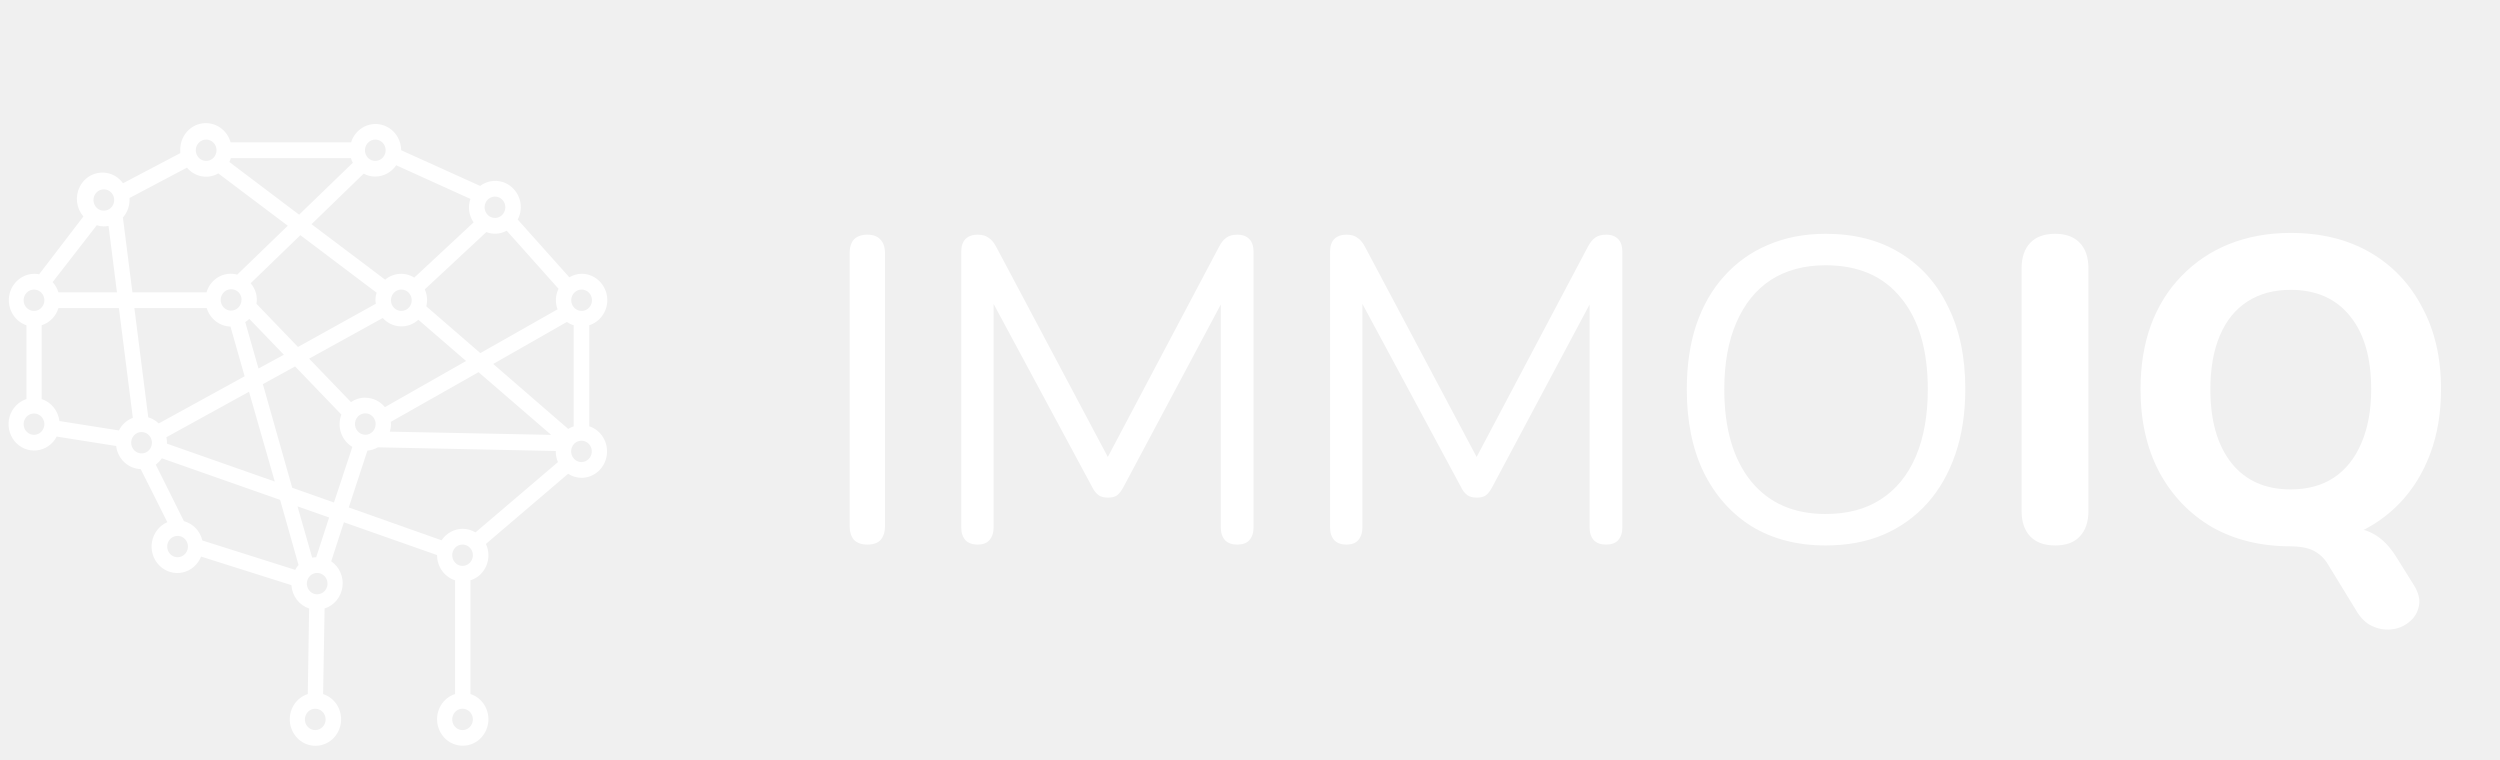
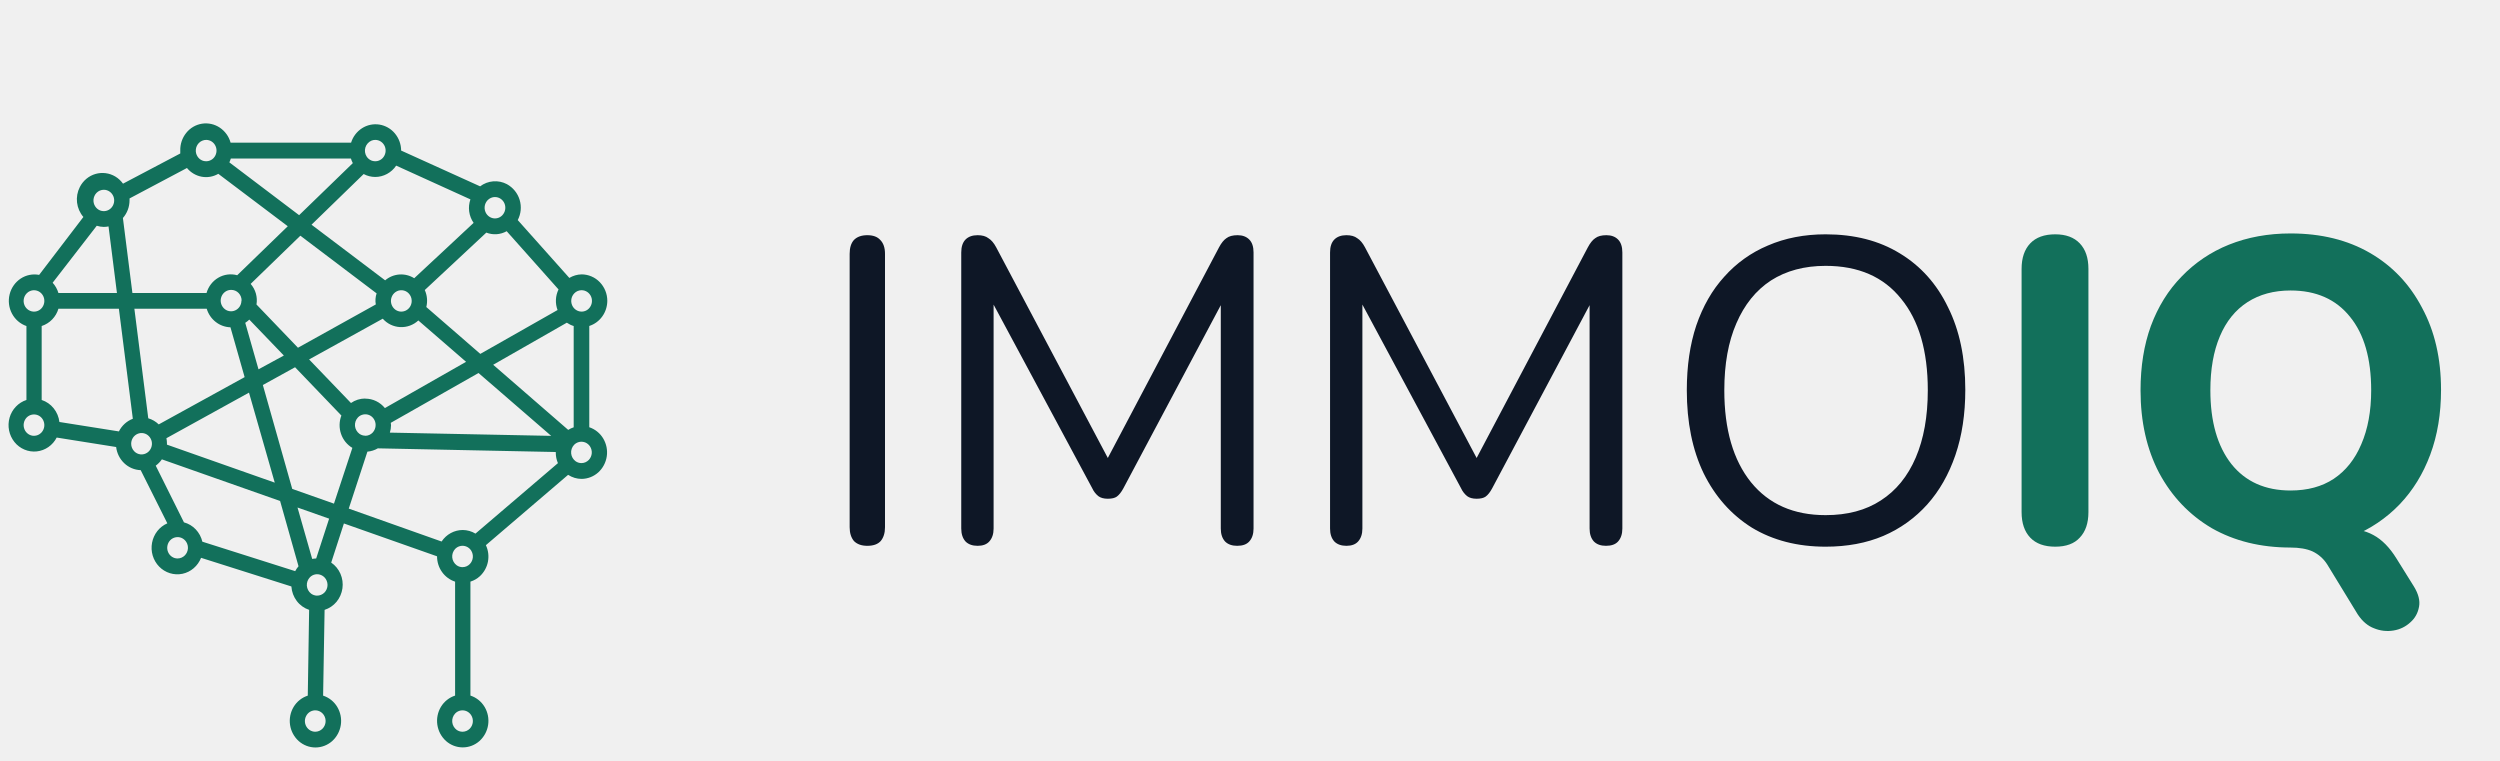
- <svg xmlns="http://www.w3.org/2000/svg" width="191" height="58" viewBox="0 0 191 58" fill="none">
-   <path d="M46.399 22.937C46.4 22.404 46.193 21.892 45.823 21.508C45.643 21.321 45.428 21.173 45.189 21.071C44.951 20.969 44.694 20.916 44.435 20.915C44.105 20.922 43.783 21.014 43.497 21.186L39.555 16.776C39.804 16.302 39.857 15.749 39.702 15.237C39.546 14.724 39.195 14.293 38.725 14.037C38.404 13.868 38.041 13.794 37.679 13.823C37.317 13.853 36.971 13.985 36.682 14.204L30.648 11.477C30.645 11 30.477 10.539 30.171 10.173C29.87 9.811 29.449 9.571 28.985 9.496C28.524 9.424 28.052 9.523 27.658 9.775C27.259 10.031 26.963 10.421 26.823 10.874H17.617C17.489 10.405 17.196 9.998 16.791 9.728C16.392 9.462 15.906 9.355 15.431 9.429C14.957 9.504 14.527 9.754 14.229 10.13C13.921 10.511 13.76 10.988 13.773 11.477C13.769 11.551 13.769 11.625 13.773 11.699L9.399 14.001C9.243 13.783 9.045 13.599 8.816 13.46C8.589 13.323 8.336 13.235 8.072 13.201C7.809 13.167 7.542 13.188 7.288 13.262C7.033 13.337 6.797 13.464 6.592 13.636C6.386 13.809 6.218 14.022 6.096 14.262C5.911 14.626 5.838 15.037 5.887 15.443C5.936 15.848 6.104 16.23 6.371 16.54L2.991 20.954C2.501 20.86 1.995 20.962 1.579 21.236C1.157 21.516 0.856 21.945 0.736 22.436C0.613 22.931 0.676 23.457 0.915 23.906C1.155 24.354 1.549 24.692 2.02 24.854V30.488C1.715 30.587 1.437 30.763 1.213 30.997C0.986 31.235 0.821 31.524 0.731 31.839C0.642 32.155 0.628 32.488 0.693 32.811C0.757 33.133 0.898 33.435 1.102 33.692C1.307 33.947 1.569 34.145 1.866 34.271C2.163 34.396 2.486 34.444 2.806 34.41C3.126 34.377 3.433 34.263 3.697 34.079C3.963 33.895 4.181 33.646 4.332 33.354L8.874 34.074C8.93 34.55 9.151 34.99 9.495 35.313C9.839 35.638 10.283 35.823 10.75 35.84L12.784 39.893C12.485 40.023 12.223 40.225 12.02 40.481C11.816 40.742 11.678 41.049 11.617 41.374C11.555 41.7 11.572 42.035 11.667 42.353C11.763 42.671 11.933 42.96 12.162 43.193C12.391 43.426 12.672 43.599 12.982 43.694C13.292 43.79 13.621 43.805 13.938 43.739C14.256 43.673 14.551 43.527 14.796 43.315C15.045 43.102 15.239 42.831 15.362 42.523L22.262 44.704C22.288 45.107 22.432 45.493 22.672 45.812C22.913 46.13 23.243 46.366 23.617 46.489L23.514 53.026C23.062 53.173 22.678 53.479 22.433 53.886C22.186 54.298 22.089 54.782 22.16 55.257C22.23 55.732 22.463 56.167 22.82 56.489C23.176 56.805 23.63 56.979 24.1 56.979C24.57 56.979 25.024 56.805 25.379 56.491C25.735 56.169 25.969 55.733 26.039 55.258C26.11 54.783 26.013 54.298 25.765 53.886C25.521 53.479 25.137 53.174 24.686 53.026L24.799 46.489C25.153 46.377 25.47 46.164 25.711 45.875C25.953 45.581 26.109 45.227 26.162 44.85C26.215 44.473 26.163 44.089 26.011 43.74C25.861 43.394 25.616 43.097 25.304 42.885L26.274 39.903L33.391 42.407C33.391 42.838 33.523 43.258 33.772 43.605C34.019 43.953 34.369 44.209 34.769 44.337V53.023C34.317 53.17 33.934 53.474 33.688 53.881C33.441 54.292 33.344 54.777 33.414 55.252C33.485 55.727 33.718 56.163 34.074 56.485C34.427 56.799 34.882 56.972 35.354 56.972C35.826 56.972 36.281 56.799 36.634 56.485C36.99 56.163 37.224 55.727 37.294 55.252C37.365 54.777 37.268 54.292 37.02 53.881C36.775 53.474 36.392 53.169 35.941 53.022V44.336C36.209 44.254 36.457 44.111 36.666 43.92C36.983 43.625 37.197 43.238 37.279 42.813C37.361 42.389 37.306 41.949 37.122 41.558L43.404 36.196C43.712 36.397 44.069 36.505 44.435 36.506C44.902 36.502 45.35 36.328 45.703 36.015C46.056 35.695 46.287 35.262 46.357 34.79C46.427 34.319 46.332 33.837 46.088 33.428C45.846 33.023 45.468 32.718 45.021 32.568V24.848C45.417 24.721 45.765 24.468 46.013 24.124C46.26 23.781 46.395 23.366 46.399 22.937ZM43.414 32.771L37.679 27.806L43.305 24.598C43.466 24.709 43.644 24.796 43.83 24.852V32.573C43.681 32.622 43.54 32.688 43.408 32.771H43.414ZM22.552 43.537L15.46 41.292C15.378 40.94 15.203 40.616 14.955 40.354C14.709 40.096 14.397 39.91 14.053 39.816L11.899 35.497C12.081 35.364 12.238 35.2 12.368 35.015L21.401 38.19L22.807 43.165C22.709 43.278 22.624 43.402 22.554 43.535L22.552 43.537ZM9.085 32.886L4.539 32.167C4.494 31.785 4.342 31.423 4.1 31.123C3.863 30.827 3.544 30.606 3.183 30.488V24.852C3.487 24.753 3.763 24.581 3.986 24.352C4.209 24.122 4.373 23.842 4.464 23.535H9.083L10.149 31.921C9.685 32.098 9.306 32.442 9.085 32.886ZM7.931 17.297C8.053 17.297 8.173 17.283 8.292 17.259L8.935 22.334H4.464C4.377 22.044 4.226 21.776 4.022 21.552L7.392 17.209C7.568 17.266 7.749 17.294 7.931 17.297ZM11.327 31.883L10.266 23.537H15.794C15.914 23.937 16.154 24.289 16.48 24.541C16.805 24.796 17.2 24.937 17.607 24.95L18.69 28.747L12.128 32.351C11.902 32.133 11.627 31.973 11.326 31.884L11.327 31.883ZM28.731 23.197L22.764 26.507L19.595 23.211C19.642 22.933 19.626 22.647 19.549 22.375C19.472 22.104 19.336 21.852 19.149 21.64L22.947 17.967L28.773 22.363C28.681 22.638 28.66 22.932 28.712 23.217L28.731 23.197ZM19.046 24.361L21.686 27.102L19.749 28.153L18.736 24.608C18.848 24.536 18.952 24.454 19.048 24.361H19.046ZM18.446 22.913C18.447 23.073 18.401 23.231 18.313 23.366C18.227 23.499 18.103 23.604 17.957 23.667C17.812 23.729 17.652 23.745 17.498 23.714C17.343 23.682 17.202 23.604 17.094 23.49C16.982 23.375 16.906 23.229 16.875 23.072C16.845 22.914 16.861 22.75 16.923 22.602C16.982 22.453 17.083 22.326 17.214 22.235C17.343 22.146 17.497 22.098 17.654 22.098C17.762 22.096 17.869 22.116 17.969 22.157C18.069 22.198 18.158 22.26 18.233 22.338C18.309 22.418 18.368 22.512 18.407 22.615C18.445 22.718 18.463 22.827 18.459 22.937L18.446 22.913ZM12.756 33.895V33.824C12.756 33.682 12.742 33.541 12.713 33.404L19.024 29.929L20.992 36.79L12.756 33.895ZM20.082 29.349L22.544 27.994L26.082 31.675C25.909 32.122 25.899 32.616 26.054 33.07C26.208 33.523 26.517 33.905 26.921 34.141L25.515 38.392L22.327 37.269L20.082 29.349ZM27.906 33.211C27.749 33.211 27.596 33.162 27.467 33.073C27.37 33.003 27.289 32.913 27.23 32.81C27.17 32.706 27.134 32.592 27.122 32.473C27.111 32.354 27.125 32.234 27.164 32.121C27.203 32.008 27.265 31.905 27.347 31.818C27.457 31.706 27.598 31.629 27.751 31.597C27.905 31.566 28.065 31.581 28.21 31.641C28.355 31.704 28.478 31.808 28.564 31.941C28.651 32.076 28.698 32.233 28.698 32.394C28.701 32.609 28.619 32.818 28.472 32.975C28.399 33.051 28.312 33.112 28.216 33.154C28.12 33.196 28.016 33.218 27.912 33.22L27.906 33.211ZM27.906 30.378C27.515 30.378 27.134 30.497 26.814 30.72L23.616 27.4L29.243 24.294C29.411 24.484 29.615 24.638 29.843 24.748C30.072 24.858 30.32 24.921 30.573 24.934C30.827 24.946 31.08 24.908 31.318 24.821C31.556 24.734 31.775 24.601 31.961 24.428L35.608 27.58L29.405 31.106C29.224 30.883 28.996 30.701 28.736 30.576C28.479 30.452 28.196 30.388 27.91 30.388L27.906 30.378ZM37.154 17.731C37.406 17.829 37.675 17.871 37.944 17.852C38.214 17.834 38.475 17.756 38.711 17.625L42.672 22.064C42.553 22.307 42.485 22.571 42.472 22.841C42.459 23.111 42.502 23.38 42.597 23.633L36.696 26.976L32.571 23.405C32.678 22.972 32.637 22.514 32.453 22.108L37.154 17.731ZM31.454 22.937C31.455 23.097 31.409 23.255 31.323 23.39C31.237 23.522 31.114 23.627 30.969 23.689C30.825 23.752 30.665 23.77 30.511 23.739C30.357 23.709 30.215 23.633 30.106 23.52C29.993 23.406 29.916 23.261 29.884 23.104C29.852 22.947 29.867 22.785 29.926 22.636C29.983 22.487 30.082 22.359 30.212 22.266C30.363 22.159 30.547 22.109 30.731 22.126C30.915 22.142 31.087 22.224 31.216 22.355C31.293 22.432 31.353 22.523 31.393 22.622C31.434 22.722 31.455 22.829 31.454 22.937ZM29.855 32.231L36.559 28.433L42.109 33.224L29.786 32.978C29.843 32.795 29.871 32.606 29.875 32.413C29.875 32.347 29.861 32.291 29.855 32.231ZM44.435 22.122C44.592 22.123 44.745 22.171 44.874 22.259C45.005 22.35 45.107 22.477 45.167 22.626C45.226 22.775 45.242 22.938 45.211 23.095C45.181 23.253 45.106 23.398 44.995 23.514C44.887 23.628 44.746 23.706 44.592 23.738C44.437 23.769 44.277 23.753 44.132 23.691C43.986 23.629 43.862 23.524 43.776 23.391C43.674 23.233 43.628 23.046 43.646 22.859C43.664 22.672 43.745 22.497 43.875 22.361C43.947 22.285 44.034 22.225 44.13 22.184C44.227 22.143 44.33 22.122 44.435 22.122ZM37.815 15.021C37.972 15.021 38.126 15.067 38.255 15.156C38.387 15.247 38.489 15.374 38.548 15.523C38.607 15.672 38.622 15.835 38.592 15.992C38.561 16.15 38.486 16.295 38.375 16.411C38.267 16.525 38.126 16.603 37.972 16.635C37.817 16.666 37.657 16.65 37.512 16.588C37.367 16.526 37.243 16.421 37.157 16.288C37.055 16.131 37.009 15.943 37.027 15.756C37.045 15.569 37.126 15.393 37.256 15.258C37.329 15.183 37.416 15.123 37.511 15.082C37.608 15.041 37.711 15.02 37.815 15.019V15.021ZM35.941 15.197C35.836 15.494 35.804 15.811 35.846 16.122C35.888 16.434 36.004 16.731 36.184 16.988L31.647 21.21C31.308 20.996 30.909 20.896 30.51 20.924C30.11 20.953 29.73 21.109 29.425 21.369L23.8 17.128L27.784 13.267C28.056 13.412 28.356 13.487 28.661 13.49C28.977 13.49 29.288 13.411 29.567 13.261C29.847 13.111 30.087 12.893 30.269 12.626L35.941 15.197ZM26.955 12.435L22.852 16.401L17.523 12.377C17.568 12.282 17.606 12.183 17.636 12.082H26.809C26.846 12.204 26.894 12.323 26.955 12.435ZM28.67 10.664C28.827 10.664 28.981 10.712 29.11 10.801C29.241 10.891 29.343 11.019 29.403 11.167C29.462 11.316 29.477 11.479 29.447 11.637C29.416 11.794 29.341 11.94 29.23 12.056C29.12 12.168 28.98 12.245 28.826 12.276C28.672 12.308 28.512 12.293 28.367 12.232C28.221 12.17 28.098 12.066 28.012 11.932C27.947 11.832 27.905 11.719 27.888 11.6C27.871 11.482 27.88 11.361 27.914 11.246C27.948 11.132 28.006 11.026 28.085 10.936C28.164 10.846 28.261 10.774 28.37 10.724C28.467 10.684 28.57 10.663 28.675 10.664H28.67ZM15.751 10.664C15.907 10.664 16.061 10.712 16.191 10.801C16.322 10.892 16.424 11.019 16.483 11.167C16.542 11.316 16.558 11.479 16.527 11.636C16.497 11.794 16.422 11.939 16.311 12.056C16.202 12.168 16.061 12.245 15.907 12.276C15.753 12.308 15.593 12.293 15.448 12.232C15.302 12.17 15.178 12.066 15.092 11.932C14.99 11.775 14.944 11.587 14.962 11.4C14.98 11.213 15.061 11.038 15.191 10.903C15.264 10.827 15.351 10.767 15.447 10.726C15.543 10.685 15.646 10.664 15.751 10.664ZM14.284 12.805C14.571 13.153 14.967 13.388 15.405 13.47C15.842 13.551 16.292 13.473 16.678 13.249L21.986 17.246L18.124 20.98C17.883 20.914 17.632 20.897 17.385 20.929C17.138 20.961 16.899 21.042 16.683 21.167C16.245 21.422 15.921 21.839 15.778 22.336H10.116L9.39 16.618C9.716 16.25 9.895 15.773 9.897 15.277V15.127L14.283 12.807L14.284 12.805ZM7.931 14.466C8.089 14.466 8.243 14.514 8.371 14.603C8.503 14.694 8.605 14.821 8.664 14.97C8.724 15.119 8.739 15.282 8.708 15.439C8.678 15.597 8.603 15.742 8.492 15.858C8.382 15.97 8.241 16.047 8.087 16.079C7.934 16.11 7.774 16.095 7.629 16.035C7.483 15.972 7.359 15.867 7.274 15.734C7.172 15.576 7.126 15.389 7.144 15.202C7.162 15.015 7.243 14.84 7.373 14.705C7.445 14.63 7.532 14.57 7.628 14.528C7.724 14.487 7.827 14.467 7.931 14.466ZM2.598 22.123C2.753 22.123 2.907 22.172 3.036 22.261C3.168 22.351 3.27 22.479 3.329 22.627C3.389 22.776 3.404 22.939 3.374 23.096C3.343 23.254 3.268 23.399 3.158 23.515C3.049 23.629 2.908 23.707 2.754 23.739C2.6 23.771 2.44 23.754 2.295 23.692C2.149 23.63 2.025 23.526 1.938 23.392C1.836 23.235 1.791 23.047 1.809 22.86C1.827 22.673 1.907 22.498 2.037 22.363C2.11 22.287 2.197 22.227 2.293 22.185C2.389 22.144 2.493 22.122 2.598 22.122V22.123ZM2.598 33.221C2.44 33.221 2.287 33.173 2.158 33.084C2.027 32.993 1.925 32.866 1.866 32.718C1.806 32.569 1.791 32.406 1.821 32.249C1.851 32.091 1.926 31.946 2.036 31.829C2.146 31.717 2.287 31.64 2.441 31.608C2.595 31.576 2.755 31.592 2.9 31.652C3.045 31.715 3.169 31.818 3.256 31.952C3.357 32.11 3.403 32.298 3.385 32.484C3.367 32.672 3.287 32.847 3.156 32.982C3.084 33.057 2.997 33.117 2.901 33.158C2.805 33.199 2.702 33.221 2.598 33.221ZM10.023 33.824C10.023 33.663 10.069 33.506 10.156 33.371C10.242 33.238 10.366 33.134 10.512 33.071C10.657 33.009 10.817 32.993 10.971 33.024C11.126 33.056 11.267 33.134 11.375 33.248C11.487 33.363 11.563 33.509 11.594 33.667C11.624 33.825 11.608 33.988 11.546 34.137C11.487 34.285 11.386 34.412 11.255 34.503C11.103 34.608 10.919 34.655 10.736 34.636C10.553 34.617 10.382 34.534 10.255 34.401C10.105 34.246 10.022 34.039 10.023 33.824ZM13.567 42.572C13.409 42.572 13.256 42.524 13.127 42.435C12.996 42.344 12.894 42.217 12.835 42.068C12.776 41.919 12.76 41.757 12.79 41.599C12.821 41.442 12.896 41.296 13.006 41.18C13.116 41.068 13.257 40.991 13.411 40.959C13.565 40.928 13.724 40.943 13.869 41.003C14.014 41.065 14.138 41.17 14.226 41.303C14.328 41.462 14.373 41.65 14.355 41.837C14.336 42.025 14.254 42.201 14.123 42.336C14.049 42.411 13.961 42.47 13.864 42.511C13.766 42.551 13.662 42.572 13.557 42.572H13.567ZM24.086 55.779C23.929 55.779 23.775 55.731 23.646 55.642C23.514 55.551 23.412 55.423 23.353 55.274C23.294 55.125 23.279 54.962 23.31 54.805C23.34 54.648 23.415 54.503 23.526 54.387C23.634 54.273 23.775 54.195 23.929 54.164C24.084 54.132 24.244 54.148 24.389 54.21C24.533 54.271 24.657 54.376 24.744 54.51C24.846 54.668 24.892 54.855 24.874 55.042C24.856 55.229 24.775 55.405 24.645 55.54C24.572 55.615 24.485 55.675 24.39 55.716C24.294 55.757 24.19 55.779 24.086 55.779ZM24.203 45.404C24.047 45.398 23.896 45.346 23.77 45.253C23.676 45.181 23.598 45.09 23.542 44.985C23.486 44.881 23.452 44.766 23.444 44.648C23.435 44.53 23.452 44.411 23.492 44.3C23.533 44.188 23.597 44.087 23.68 44.002C23.79 43.891 23.931 43.816 24.084 43.786C24.238 43.757 24.397 43.775 24.54 43.838C24.684 43.902 24.806 44.007 24.891 44.139C24.992 44.298 25.037 44.485 25.018 44.672C25 44.859 24.918 45.034 24.788 45.169C24.714 45.244 24.625 45.303 24.528 45.344C24.431 45.384 24.327 45.404 24.222 45.404H24.203ZM24.157 42.572C24.053 42.575 23.951 42.586 23.851 42.606L22.73 38.687L25.145 39.536L24.157 42.572ZM28.07 34.428C28.35 34.404 28.622 34.319 28.866 34.176L42.461 34.456V34.504C42.461 34.78 42.518 35.053 42.626 35.305L36.325 40.676C36.033 40.499 35.697 40.403 35.355 40.401C35.036 40.401 34.722 40.481 34.441 40.634C34.158 40.787 33.917 41.009 33.738 41.279L26.645 38.77L28.07 34.428ZM35.336 55.779C35.179 55.779 35.026 55.731 34.896 55.642C34.8 55.572 34.719 55.483 34.659 55.379C34.6 55.276 34.563 55.161 34.552 55.042C34.54 54.923 34.554 54.803 34.593 54.69C34.632 54.577 34.694 54.474 34.776 54.387C34.885 54.273 35.026 54.195 35.18 54.164C35.334 54.132 35.495 54.148 35.639 54.21C35.783 54.271 35.908 54.376 35.994 54.51C36.096 54.668 36.142 54.855 36.124 55.042C36.106 55.229 36.025 55.405 35.895 55.54C35.823 55.615 35.736 55.675 35.64 55.716C35.544 55.757 35.441 55.779 35.336 55.779ZM35.336 43.233C35.179 43.233 35.026 43.185 34.896 43.095C34.8 43.026 34.719 42.936 34.659 42.833C34.6 42.729 34.563 42.614 34.552 42.495C34.54 42.377 34.554 42.257 34.593 42.144C34.632 42.031 34.694 41.928 34.776 41.841C34.886 41.728 35.027 41.652 35.181 41.621C35.335 41.589 35.494 41.605 35.639 41.665C35.783 41.726 35.908 41.831 35.994 41.965C36.096 42.123 36.142 42.31 36.124 42.497C36.106 42.684 36.025 42.86 35.895 42.995C35.823 43.07 35.736 43.13 35.64 43.171C35.544 43.212 35.441 43.232 35.336 43.233ZM44.419 35.301C44.263 35.3 44.11 35.253 43.981 35.164C43.884 35.094 43.803 35.004 43.744 34.901C43.684 34.797 43.648 34.682 43.636 34.563C43.625 34.445 43.639 34.325 43.678 34.212C43.716 34.099 43.779 33.996 43.861 33.909C43.97 33.796 44.111 33.719 44.265 33.688C44.419 33.657 44.579 33.672 44.724 33.732C44.868 33.794 44.992 33.898 45.079 34.032C45.181 34.189 45.227 34.375 45.21 34.561C45.193 34.747 45.114 34.922 44.986 35.057C44.914 35.133 44.829 35.193 44.734 35.234C44.639 35.276 44.537 35.299 44.434 35.301H44.419Z" fill="white" />
-   <path d="M66.264 41.607C65.826 41.607 65.485 41.487 65.243 41.245C65.024 40.982 64.913 40.631 64.913 40.191V19.345C64.913 18.884 65.024 18.531 65.243 18.291C65.484 18.049 65.825 17.929 66.264 17.929C66.703 17.929 67.033 18.049 67.252 18.291C67.493 18.531 67.614 18.884 67.614 19.345V40.191C67.614 40.629 67.505 40.982 67.285 41.245C67.065 41.485 66.726 41.607 66.264 41.607ZM74.691 41.607C74.295 41.607 73.988 41.498 73.769 41.279C73.549 41.037 73.439 40.707 73.439 40.29V19.246C73.439 18.807 73.549 18.478 73.769 18.257C73.988 18.038 74.295 17.929 74.691 17.929C75.042 17.929 75.317 18.005 75.514 18.158C75.734 18.291 75.932 18.521 76.107 18.851L85.132 35.844H84.144L93.136 18.85C93.311 18.521 93.498 18.291 93.696 18.158C93.894 18.005 94.179 17.929 94.552 17.929C94.926 17.929 95.222 18.038 95.441 18.257C95.662 18.478 95.77 18.806 95.77 19.246V40.29C95.77 40.707 95.662 41.037 95.441 41.279C95.243 41.498 94.937 41.607 94.52 41.607C94.124 41.607 93.817 41.498 93.597 41.279C93.377 41.037 93.268 40.707 93.268 40.29V21.781H94.058L85.824 37.227C85.669 37.513 85.504 37.722 85.329 37.852C85.176 37.963 84.946 38.018 84.637 38.018C84.33 38.018 84.088 37.952 83.913 37.82C83.715 37.661 83.557 37.458 83.452 37.227L75.118 21.748H75.911V40.29C75.911 40.707 75.799 41.037 75.58 41.279C75.382 41.498 75.086 41.607 74.691 41.607ZM102.867 41.607C102.472 41.607 102.165 41.498 101.946 41.279C101.725 41.037 101.616 40.707 101.616 40.29V19.246C101.616 18.807 101.725 18.478 101.946 18.257C102.165 18.038 102.472 17.929 102.867 17.929C103.219 17.929 103.494 18.005 103.692 18.158C103.911 18.291 104.108 18.521 104.283 18.851L113.31 35.844H112.321L121.314 18.85C121.489 18.521 121.676 18.291 121.872 18.158C122.07 18.005 122.356 17.929 122.73 17.929C123.103 17.929 123.399 18.038 123.618 18.257C123.838 18.478 123.948 18.806 123.948 19.246V40.29C123.948 40.707 123.838 41.037 123.618 41.279C123.42 41.498 123.113 41.607 122.696 41.607C122.301 41.607 121.994 41.498 121.775 41.279C121.554 41.037 121.445 40.707 121.445 40.29V21.781H122.235L114 37.227C113.848 37.513 113.682 37.722 113.507 37.852C113.352 37.963 113.122 38.018 112.815 38.018C112.508 38.018 112.266 37.952 112.09 37.82C111.893 37.661 111.735 37.458 111.629 37.227L103.296 21.748H104.087V40.29C104.087 40.707 103.976 41.037 103.757 41.279C103.559 41.498 103.262 41.607 102.867 41.607ZM139.477 41.673C137.326 41.673 135.447 41.19 133.846 40.225C132.264 39.236 131.035 37.852 130.156 36.074C129.299 34.296 128.871 32.188 128.871 29.751C128.871 27.908 129.112 26.261 129.596 24.811C130.101 23.34 130.814 22.101 131.736 21.09C132.655 20.061 133.792 19.25 135.064 18.718C136.38 18.148 137.851 17.862 139.478 17.862C141.673 17.862 143.561 18.345 145.142 19.311C146.745 20.277 147.974 21.649 148.832 23.427C149.71 25.184 150.149 27.281 150.149 29.718C150.149 31.563 149.896 33.221 149.392 34.691C148.887 36.162 148.172 37.414 147.25 38.445C146.32 39.483 145.173 40.304 143.891 40.85C142.595 41.399 141.124 41.673 139.477 41.673ZM139.477 39.269C141.146 39.269 142.551 38.895 143.693 38.15C144.857 37.403 145.746 36.316 146.361 34.889C146.975 33.462 147.284 31.748 147.284 29.751C147.284 26.743 146.602 24.416 145.241 22.77C143.901 21.1 141.98 20.266 139.477 20.266C137.853 20.266 136.458 20.639 135.293 21.386C134.152 22.133 133.274 23.22 132.659 24.647C132.043 26.052 131.736 27.753 131.736 29.751C131.736 32.737 132.417 35.076 133.779 36.767C135.14 38.435 137.039 39.269 139.477 39.269Z" fill="white" />
-   <path d="M157.019 41.673C156.186 41.673 155.548 41.442 155.109 40.981C154.671 40.52 154.45 39.872 154.45 39.038V20.496C154.45 19.661 154.671 19.015 155.109 18.554C155.548 18.093 156.186 17.862 157.019 17.862C157.833 17.862 158.458 18.093 158.897 18.554C159.337 19.015 159.556 19.663 159.556 20.496V39.038C159.556 39.872 159.337 40.52 158.897 40.981C158.479 41.442 157.854 41.673 157.019 41.673ZM184.42 44.703C184.771 45.273 184.902 45.79 184.815 46.251C184.727 46.733 184.508 47.128 184.157 47.436C183.8 47.768 183.353 47.986 182.872 48.062C182.372 48.148 181.858 48.091 181.389 47.897C180.907 47.722 180.489 47.37 180.137 46.843L177.799 43.024C177.526 42.595 177.138 42.252 176.679 42.034C176.241 41.837 175.669 41.738 174.966 41.738L178.853 40.257C179.863 40.257 180.686 40.432 181.323 40.783C181.982 41.136 182.575 41.738 183.103 42.594L184.42 44.703ZM175 41.738C172.715 41.738 170.706 41.244 168.971 40.257C167.26 39.247 165.92 37.842 164.953 36.041C164.01 34.24 163.537 32.144 163.537 29.75C163.537 27.928 163.8 26.293 164.328 24.845C164.877 23.373 165.657 22.121 166.667 21.09C167.687 20.029 168.922 19.198 170.289 18.653C171.716 18.081 173.287 17.795 175 17.795C177.327 17.795 179.348 18.291 181.06 19.278C182.773 20.265 184.102 21.66 185.045 23.461C186.012 25.239 186.495 27.324 186.495 29.718C186.495 31.54 186.221 33.187 185.671 34.658C185.122 36.129 184.343 37.391 183.333 38.445C182.313 39.506 181.077 40.337 179.71 40.882C178.304 41.454 176.735 41.738 175 41.738ZM175 37.391C176.295 37.391 177.392 37.094 178.294 36.502C179.216 35.887 179.918 35.009 180.402 33.867C180.907 32.704 181.159 31.332 181.159 29.75C181.159 27.336 180.621 25.47 179.544 24.153C178.469 22.813 176.954 22.144 175 22.144C173.725 22.144 172.627 22.44 171.706 23.032C170.784 23.627 170.081 24.492 169.598 25.635C169.114 26.776 168.872 28.148 168.872 29.752C168.872 32.144 169.411 34.021 170.487 35.382C171.563 36.722 173.067 37.391 175 37.391Z" fill="white" />
+ <svg xmlns="http://www.w3.org/2000/svg" width="184" height="56" viewBox="0 0 184 56" fill="none">
+   <path d="M44.698 22.146C44.699 21.631 44.5 21.137 44.144 20.767C43.97 20.586 43.763 20.443 43.533 20.345C43.303 20.246 43.056 20.195 42.806 20.194C42.489 20.201 42.178 20.29 41.903 20.455L38.106 16.198C38.346 15.74 38.396 15.206 38.246 14.711C38.097 14.216 37.759 13.801 37.306 13.553C36.996 13.39 36.647 13.318 36.298 13.347C35.949 13.375 35.616 13.503 35.337 13.715L29.524 11.081C29.522 10.621 29.36 10.175 29.065 9.822C28.776 9.473 28.37 9.241 27.923 9.169C27.478 9.099 27.023 9.195 26.644 9.438C26.26 9.686 25.975 10.062 25.84 10.499H16.971C16.848 10.046 16.565 9.654 16.175 9.393C15.791 9.136 15.323 9.032 14.866 9.104C14.409 9.176 13.995 9.418 13.707 9.781C13.411 10.148 13.255 10.609 13.268 11.081C13.264 11.153 13.264 11.224 13.268 11.296L9.054 13.518C8.904 13.308 8.713 13.13 8.493 12.996C8.274 12.864 8.03 12.779 7.777 12.746C7.523 12.713 7.266 12.733 7.021 12.805C6.775 12.877 6.548 13 6.35 13.166C6.152 13.333 5.99 13.539 5.873 13.771C5.694 14.122 5.624 14.519 5.671 14.911C5.718 15.302 5.88 15.671 6.137 15.97L2.881 20.231C2.41 20.141 1.922 20.239 1.521 20.504C1.115 20.774 0.825 21.188 0.709 21.663C0.59 22.141 0.651 22.649 0.882 23.082C1.112 23.515 1.492 23.841 1.946 23.997V29.437C1.652 29.533 1.385 29.702 1.168 29.929C0.95 30.158 0.791 30.437 0.705 30.741C0.618 31.047 0.605 31.368 0.667 31.679C0.729 31.99 0.865 32.282 1.062 32.531C1.259 32.777 1.511 32.968 1.798 33.089C2.083 33.21 2.395 33.257 2.703 33.224C3.012 33.191 3.307 33.081 3.561 32.904C3.818 32.726 4.027 32.486 4.173 32.204L8.548 32.9C8.603 33.358 8.816 33.783 9.147 34.096C9.478 34.409 9.906 34.588 10.356 34.604L12.316 38.517C12.027 38.643 11.774 38.838 11.58 39.085C11.383 39.338 11.25 39.633 11.191 39.947C11.131 40.262 11.148 40.586 11.239 40.892C11.332 41.2 11.495 41.478 11.716 41.704C11.937 41.929 12.208 42.096 12.506 42.187C12.805 42.28 13.122 42.295 13.427 42.231C13.733 42.167 14.017 42.026 14.254 41.821C14.494 41.616 14.68 41.354 14.799 41.056L21.446 43.163C21.471 43.552 21.61 43.925 21.841 44.232C22.073 44.539 22.391 44.767 22.752 44.886L22.652 51.198C22.217 51.34 21.847 51.635 21.611 52.028C21.373 52.425 21.28 52.893 21.348 53.352C21.415 53.81 21.64 54.231 21.983 54.541C22.327 54.846 22.764 55.014 23.217 55.014C23.669 55.014 24.107 54.846 24.449 54.543C24.792 54.232 25.017 53.811 25.085 53.352C25.153 52.894 25.059 52.426 24.821 52.028C24.585 51.635 24.216 51.34 23.781 51.198L23.89 44.886C24.231 44.778 24.536 44.572 24.769 44.293C25.002 44.01 25.152 43.667 25.203 43.304C25.254 42.94 25.204 42.569 25.058 42.232C24.913 41.898 24.677 41.611 24.377 41.406L25.311 38.527L32.167 40.944C32.167 41.361 32.294 41.767 32.534 42.101C32.772 42.437 33.109 42.684 33.495 42.809V51.195C33.059 51.337 32.69 51.63 32.453 52.023C32.215 52.42 32.121 52.888 32.189 53.347C32.257 53.806 32.482 54.226 32.825 54.537C33.165 54.84 33.604 55.008 34.058 55.008C34.513 55.008 34.952 54.84 35.291 54.537C35.634 54.226 35.859 53.806 35.927 53.347C35.995 52.888 35.902 52.42 35.663 52.023C35.427 51.63 35.058 51.336 34.623 51.194V42.807C34.882 42.728 35.121 42.59 35.322 42.406C35.627 42.121 35.834 41.747 35.913 41.337C35.991 40.927 35.938 40.503 35.761 40.125L41.813 34.948C42.11 35.142 42.453 35.246 42.806 35.247C43.256 35.243 43.688 35.075 44.028 34.773C44.368 34.464 44.59 34.046 44.658 33.591C44.726 33.135 44.634 32.671 44.398 32.275C44.166 31.884 43.801 31.589 43.371 31.445V23.991C43.752 23.869 44.088 23.624 44.326 23.292C44.565 22.962 44.694 22.56 44.698 22.146ZM41.822 31.642L36.298 26.847L41.717 23.75C41.873 23.858 42.045 23.941 42.223 23.995V31.45C42.081 31.497 41.944 31.561 41.817 31.642H41.822ZM21.726 42.036L14.893 39.868C14.814 39.528 14.646 39.216 14.406 38.962C14.17 38.713 13.87 38.534 13.538 38.444L11.462 34.273C11.638 34.145 11.79 33.987 11.915 33.808L20.616 36.873L21.971 41.676C21.877 41.786 21.795 41.906 21.727 42.034L21.726 42.036ZM8.751 31.752L4.372 31.058C4.329 30.689 4.183 30.34 3.95 30.05C3.721 29.764 3.414 29.551 3.067 29.437V23.995C3.36 23.899 3.625 23.734 3.84 23.512C4.055 23.291 4.213 23.02 4.3 22.724H8.75L9.776 30.821C9.33 30.991 8.965 31.324 8.751 31.752ZM7.641 16.701C7.758 16.701 7.874 16.687 7.988 16.664L8.607 21.564H4.3C4.216 21.284 4.071 21.026 3.875 20.809L7.121 16.616C7.29 16.67 7.465 16.698 7.641 16.701ZM10.912 30.784L9.89 22.725H15.215C15.331 23.112 15.562 23.452 15.876 23.695C16.189 23.941 16.569 24.077 16.962 24.09L18.005 27.756L11.683 31.236C11.466 31.025 11.201 30.87 10.91 30.785L10.912 30.784ZM27.678 22.397L21.93 25.593L18.877 22.411C18.922 22.142 18.907 21.866 18.833 21.604C18.759 21.341 18.627 21.099 18.448 20.894L22.106 17.348L27.718 21.592C27.63 21.857 27.609 22.141 27.66 22.417L27.678 22.397ZM18.348 23.521L20.891 26.167L19.026 27.182L18.05 23.759C18.157 23.69 18.258 23.611 18.349 23.521H18.348ZM17.77 22.123C17.77 22.278 17.726 22.43 17.642 22.56C17.559 22.689 17.439 22.791 17.299 22.851C17.159 22.911 17.005 22.927 16.856 22.896C16.707 22.866 16.572 22.79 16.467 22.68C16.359 22.569 16.286 22.428 16.257 22.276C16.227 22.124 16.243 21.966 16.302 21.822C16.359 21.679 16.457 21.556 16.583 21.469C16.708 21.382 16.855 21.336 17.007 21.336C17.111 21.334 17.214 21.353 17.31 21.393C17.406 21.433 17.493 21.493 17.564 21.568C17.637 21.645 17.695 21.736 17.732 21.835C17.769 21.934 17.787 22.04 17.782 22.146L17.77 22.123ZM12.288 32.726V32.658C12.288 32.521 12.275 32.385 12.248 32.252L18.326 28.898L20.222 35.522L12.288 32.726ZM19.346 28.337L21.717 27.029L25.126 30.583C24.959 31.015 24.95 31.492 25.099 31.93C25.247 32.367 25.544 32.736 25.934 32.964L24.58 37.068L21.509 35.984L19.346 28.337ZM26.883 32.066C26.732 32.066 26.584 32.019 26.46 31.933C26.367 31.865 26.289 31.779 26.232 31.679C26.174 31.579 26.139 31.468 26.128 31.353C26.117 31.238 26.131 31.123 26.168 31.014C26.206 30.904 26.266 30.805 26.345 30.721C26.45 30.612 26.586 30.538 26.734 30.508C26.882 30.477 27.036 30.492 27.176 30.55C27.316 30.61 27.434 30.711 27.517 30.84C27.601 30.97 27.646 31.122 27.646 31.277C27.649 31.485 27.57 31.686 27.428 31.838C27.358 31.912 27.275 31.97 27.182 32.011C27.089 32.051 26.989 32.073 26.888 32.075L26.883 32.066ZM26.883 29.331C26.507 29.33 26.14 29.446 25.831 29.661L22.75 26.455L28.171 23.456C28.333 23.64 28.529 23.789 28.75 23.895C28.97 24.001 29.209 24.062 29.453 24.074C29.697 24.086 29.941 24.049 30.17 23.965C30.4 23.881 30.61 23.752 30.789 23.586L34.303 26.629L28.328 30.034C28.153 29.818 27.933 29.643 27.683 29.522C27.435 29.402 27.163 29.34 26.887 29.34L26.883 29.331ZM35.793 17.12C36.035 17.215 36.294 17.255 36.554 17.237C36.813 17.219 37.065 17.144 37.292 17.017L41.108 21.303C40.993 21.538 40.928 21.793 40.916 22.053C40.903 22.314 40.944 22.574 41.036 22.818L35.351 26.046L31.377 22.598C31.48 22.18 31.441 21.738 31.264 21.346L35.793 17.12ZM30.301 22.146C30.302 22.301 30.258 22.453 30.174 22.583C30.092 22.711 29.974 22.812 29.834 22.873C29.695 22.933 29.541 22.95 29.392 22.921C29.244 22.892 29.108 22.818 29.002 22.709C28.894 22.599 28.82 22.459 28.789 22.308C28.758 22.156 28.772 21.999 28.829 21.855C28.884 21.712 28.98 21.588 29.105 21.499C29.25 21.395 29.427 21.347 29.604 21.363C29.782 21.379 29.948 21.457 30.072 21.585C30.145 21.659 30.203 21.746 30.243 21.843C30.282 21.939 30.302 22.042 30.301 22.146ZM28.761 31.12L35.219 27.453L40.566 32.079L28.694 31.841C28.749 31.665 28.776 31.482 28.78 31.296C28.78 31.232 28.767 31.177 28.761 31.12ZM42.806 21.359C42.957 21.36 43.105 21.406 43.229 21.492C43.356 21.579 43.454 21.703 43.511 21.846C43.569 21.989 43.583 22.147 43.554 22.299C43.525 22.451 43.453 22.591 43.346 22.703C43.242 22.813 43.106 22.889 42.957 22.919C42.809 22.95 42.654 22.934 42.515 22.874C42.374 22.814 42.255 22.713 42.171 22.585C42.073 22.432 42.029 22.251 42.046 22.071C42.064 21.89 42.141 21.721 42.267 21.59C42.337 21.517 42.42 21.459 42.513 21.419C42.606 21.379 42.706 21.36 42.806 21.359ZM36.429 14.503C36.58 14.503 36.729 14.548 36.853 14.634C36.98 14.721 37.078 14.845 37.135 14.988C37.192 15.132 37.207 15.289 37.177 15.441C37.148 15.593 37.075 15.733 36.969 15.845C36.864 15.955 36.728 16.031 36.58 16.061C36.431 16.092 36.277 16.076 36.138 16.016C35.997 15.956 35.878 15.855 35.795 15.727C35.697 15.574 35.653 15.393 35.67 15.213C35.687 15.032 35.765 14.863 35.891 14.732C35.961 14.66 36.044 14.602 36.137 14.562C36.229 14.523 36.329 14.502 36.429 14.501V14.503ZM34.623 14.674C34.523 14.96 34.491 15.266 34.532 15.566C34.573 15.867 34.684 16.154 34.858 16.403L30.487 20.478C30.16 20.272 29.776 20.175 29.391 20.203C29.006 20.231 28.64 20.381 28.347 20.633L22.928 16.538L26.766 12.809C27.027 12.95 27.316 13.022 27.611 13.025C27.915 13.025 28.215 12.948 28.483 12.804C28.753 12.659 28.985 12.449 29.159 12.19L34.623 14.674ZM25.967 12.006L22.015 15.836L16.88 11.95C16.924 11.858 16.961 11.763 16.989 11.666H25.827C25.862 11.783 25.908 11.898 25.967 12.006ZM27.619 10.296C27.77 10.296 27.919 10.342 28.043 10.428C28.17 10.516 28.268 10.639 28.325 10.782C28.382 10.926 28.397 11.084 28.367 11.236C28.338 11.387 28.265 11.528 28.159 11.64C28.053 11.748 27.917 11.823 27.769 11.853C27.621 11.884 27.467 11.869 27.327 11.811C27.187 11.75 27.068 11.65 26.985 11.521C26.923 11.424 26.882 11.315 26.866 11.2C26.85 11.086 26.858 10.97 26.891 10.859C26.924 10.748 26.98 10.646 27.056 10.559C27.131 10.472 27.225 10.402 27.33 10.355C27.423 10.315 27.523 10.295 27.624 10.296H27.619ZM15.174 10.296C15.324 10.296 15.472 10.342 15.598 10.428C15.724 10.516 15.822 10.639 15.878 10.782C15.936 10.926 15.951 11.083 15.921 11.235C15.892 11.387 15.82 11.528 15.713 11.64C15.608 11.748 15.472 11.823 15.324 11.853C15.176 11.884 15.022 11.869 14.882 11.811C14.741 11.751 14.622 11.65 14.539 11.521C14.44 11.369 14.396 11.188 14.414 11.007C14.431 10.827 14.509 10.658 14.634 10.527C14.704 10.454 14.788 10.396 14.88 10.357C14.973 10.317 15.073 10.296 15.174 10.296ZM13.76 12.364C14.037 12.7 14.419 12.927 14.84 13.006C15.261 13.084 15.694 13.009 16.067 12.793L21.18 16.651L17.459 20.257C17.228 20.193 16.986 20.176 16.748 20.207C16.509 20.238 16.28 20.317 16.072 20.437C15.649 20.683 15.337 21.086 15.2 21.566H9.745L9.046 16.045C9.359 15.69 9.532 15.229 9.534 14.75V14.605L13.759 12.365L13.76 12.364ZM7.641 13.967C7.792 13.967 7.941 14.014 8.065 14.1C8.191 14.187 8.289 14.31 8.347 14.454C8.404 14.598 8.419 14.755 8.389 14.907C8.36 15.059 8.287 15.199 8.18 15.311C8.075 15.42 7.939 15.494 7.791 15.525C7.643 15.555 7.489 15.54 7.349 15.482C7.209 15.421 7.09 15.32 7.007 15.191C6.909 15.039 6.865 14.858 6.882 14.678C6.9 14.498 6.977 14.329 7.102 14.198C7.172 14.125 7.255 14.067 7.348 14.027C7.44 13.988 7.54 13.968 7.641 13.967ZM2.502 21.361C2.652 21.361 2.801 21.407 2.925 21.493C3.052 21.581 3.15 21.704 3.207 21.847C3.264 21.991 3.279 22.148 3.25 22.3C3.221 22.452 3.149 22.593 3.042 22.705C2.937 22.815 2.802 22.89 2.653 22.921C2.504 22.951 2.35 22.935 2.211 22.875C2.07 22.815 1.95 22.715 1.867 22.586C1.769 22.434 1.725 22.253 1.742 22.072C1.76 21.892 1.837 21.722 1.963 21.592C2.032 21.519 2.116 21.46 2.209 21.421C2.302 21.381 2.401 21.36 2.502 21.359V21.361ZM2.502 32.076C2.351 32.076 2.203 32.03 2.078 31.943C1.952 31.856 1.854 31.733 1.798 31.59C1.74 31.446 1.725 31.289 1.754 31.137C1.783 30.985 1.855 30.844 1.961 30.732C2.067 30.623 2.203 30.549 2.351 30.518C2.5 30.488 2.654 30.503 2.794 30.561C2.933 30.621 3.053 30.721 3.136 30.851C3.234 31.003 3.278 31.184 3.261 31.364C3.244 31.545 3.166 31.714 3.041 31.845C2.971 31.918 2.887 31.975 2.795 32.015C2.702 32.055 2.603 32.075 2.502 32.076ZM9.655 32.658C9.655 32.502 9.7 32.35 9.783 32.221C9.866 32.092 9.986 31.991 10.127 31.931C10.266 31.871 10.421 31.855 10.569 31.886C10.718 31.916 10.854 31.992 10.958 32.102C11.066 32.213 11.139 32.353 11.169 32.506C11.198 32.658 11.182 32.816 11.123 32.96C11.066 33.103 10.969 33.226 10.842 33.313C10.696 33.414 10.519 33.46 10.342 33.442C10.166 33.424 10.001 33.343 9.879 33.215C9.735 33.065 9.654 32.865 9.655 32.658ZM13.069 41.104C12.918 41.104 12.77 41.058 12.646 40.972C12.519 40.884 12.421 40.761 12.365 40.618C12.307 40.474 12.292 40.317 12.322 40.165C12.351 40.013 12.423 39.872 12.53 39.76C12.635 39.652 12.771 39.577 12.919 39.547C13.067 39.517 13.221 39.531 13.361 39.589C13.5 39.65 13.62 39.751 13.704 39.879C13.803 40.032 13.847 40.214 13.829 40.395C13.81 40.576 13.732 40.746 13.605 40.876C13.534 40.949 13.449 41.006 13.355 41.045C13.262 41.084 13.161 41.104 13.06 41.104H13.069ZM23.203 53.856C23.052 53.856 22.904 53.809 22.779 53.723C22.652 53.635 22.554 53.512 22.497 53.368C22.44 53.224 22.426 53.067 22.455 52.916C22.485 52.764 22.557 52.624 22.663 52.512C22.768 52.402 22.904 52.327 23.052 52.296C23.201 52.266 23.355 52.281 23.495 52.341C23.634 52.4 23.754 52.501 23.837 52.631C23.935 52.783 23.979 52.964 23.962 53.144C23.945 53.325 23.867 53.494 23.741 53.625C23.672 53.697 23.588 53.755 23.495 53.795C23.403 53.835 23.303 53.855 23.203 53.856ZM23.316 43.839C23.166 43.833 23.02 43.782 22.899 43.693C22.808 43.623 22.733 43.535 22.679 43.434C22.625 43.334 22.593 43.222 22.584 43.108C22.576 42.994 22.592 42.88 22.631 42.772C22.671 42.665 22.732 42.567 22.812 42.485C22.918 42.377 23.053 42.305 23.201 42.276C23.349 42.248 23.503 42.266 23.64 42.327C23.779 42.388 23.897 42.489 23.979 42.617C24.076 42.77 24.12 42.952 24.102 43.132C24.083 43.313 24.005 43.482 23.879 43.612C23.808 43.684 23.723 43.741 23.629 43.78C23.536 43.819 23.435 43.839 23.334 43.839H23.316ZM23.271 41.104C23.172 41.107 23.073 41.118 22.977 41.137L21.897 37.353L24.224 38.173L23.271 41.104ZM27.041 33.241C27.311 33.218 27.573 33.136 27.808 32.998L40.905 33.268V33.315C40.905 33.581 40.96 33.845 41.063 34.088L34.994 39.274C34.712 39.102 34.389 39.01 34.059 39.008C33.752 39.008 33.45 39.085 33.178 39.233C32.906 39.38 32.674 39.595 32.501 39.856L25.669 37.433L27.041 33.241ZM34.041 53.856C33.89 53.855 33.742 53.809 33.617 53.723C33.524 53.656 33.446 53.569 33.389 53.47C33.331 53.37 33.296 53.259 33.285 53.144C33.274 53.029 33.288 52.913 33.325 52.804C33.362 52.695 33.423 52.596 33.502 52.512C33.606 52.402 33.742 52.327 33.891 52.296C34.039 52.266 34.194 52.281 34.333 52.341C34.472 52.4 34.592 52.501 34.675 52.631C34.773 52.783 34.817 52.964 34.8 53.144C34.783 53.325 34.705 53.494 34.58 53.625C34.51 53.697 34.426 53.755 34.334 53.795C34.241 53.835 34.142 53.855 34.041 53.856ZM34.041 41.742C33.89 41.742 33.742 41.696 33.617 41.609C33.524 41.542 33.446 41.456 33.389 41.356C33.331 41.256 33.296 41.145 33.285 41.03C33.274 40.915 33.288 40.8 33.325 40.691C33.362 40.582 33.423 40.482 33.502 40.398C33.607 40.29 33.743 40.216 33.891 40.185C34.039 40.155 34.193 40.17 34.333 40.229C34.472 40.287 34.592 40.389 34.675 40.518C34.773 40.67 34.817 40.852 34.8 41.032C34.783 41.212 34.705 41.382 34.58 41.513C34.51 41.585 34.426 41.643 34.334 41.683C34.241 41.722 34.142 41.742 34.041 41.742ZM42.791 34.084C42.641 34.083 42.493 34.037 42.369 33.951C42.276 33.884 42.198 33.797 42.14 33.697C42.083 33.597 42.048 33.486 42.037 33.372C42.026 33.257 42.039 33.141 42.077 33.032C42.114 32.923 42.174 32.824 42.253 32.74C42.359 32.631 42.494 32.557 42.643 32.526C42.791 32.496 42.945 32.511 43.084 32.569C43.224 32.629 43.343 32.729 43.427 32.858C43.525 33.01 43.569 33.19 43.553 33.369C43.536 33.549 43.46 33.718 43.337 33.849C43.268 33.921 43.186 33.979 43.094 34.02C43.003 34.06 42.905 34.082 42.805 34.084H42.791Z" fill="#12705B" />
+   <path d="M63.836 40.172C63.413 40.172 63.085 40.056 62.852 39.822C62.641 39.568 62.534 39.23 62.534 38.805V18.677C62.534 18.232 62.641 17.892 62.852 17.66C63.084 17.426 63.412 17.31 63.836 17.31C64.259 17.31 64.576 17.426 64.787 17.66C65.019 17.892 65.136 18.232 65.136 18.677V38.805C65.136 39.228 65.031 39.568 64.819 39.822C64.608 40.054 64.28 40.172 63.836 40.172ZM71.954 40.172C71.572 40.172 71.276 40.067 71.065 39.855C70.854 39.621 70.748 39.303 70.748 38.9V18.582C70.748 18.159 70.854 17.84 71.065 17.627C71.276 17.416 71.572 17.31 71.954 17.31C72.292 17.31 72.556 17.384 72.747 17.532C72.958 17.66 73.149 17.883 73.318 18.201L82.013 34.608H81.06L89.723 18.2C89.892 17.883 90.072 17.66 90.263 17.532C90.453 17.384 90.727 17.31 91.087 17.31C91.447 17.31 91.732 17.416 91.943 17.627C92.156 17.84 92.261 18.157 92.261 18.582V38.9C92.261 39.303 92.156 39.621 91.943 39.855C91.752 40.067 91.458 40.172 91.056 40.172C90.674 40.172 90.378 40.067 90.167 39.855C89.954 39.621 89.85 39.303 89.85 38.9V21.029H90.612L82.679 35.943C82.529 36.219 82.371 36.421 82.202 36.547C82.055 36.654 81.833 36.707 81.535 36.707C81.24 36.707 81.007 36.643 80.838 36.516C80.647 36.362 80.495 36.166 80.393 35.943L72.365 20.998H73.129V38.9C73.129 39.303 73.021 39.621 72.81 39.855C72.619 40.067 72.334 40.172 71.954 40.172ZM99.097 40.172C98.717 40.172 98.421 40.067 98.21 39.855C97.997 39.621 97.892 39.303 97.892 38.9V18.582C97.892 18.159 97.997 17.84 98.21 17.627C98.421 17.416 98.717 17.31 99.097 17.31C99.437 17.31 99.701 17.384 99.892 17.532C100.103 17.66 100.293 17.883 100.462 18.201L109.157 34.608H108.205L116.868 18.2C117.037 17.883 117.216 17.66 117.406 17.532C117.597 17.384 117.872 17.31 118.232 17.31C118.592 17.31 118.877 17.416 119.088 17.627C119.299 17.84 119.405 18.157 119.405 18.582V38.9C119.405 39.303 119.299 39.621 119.088 39.855C118.897 40.067 118.601 40.172 118.199 40.172C117.819 40.172 117.523 40.067 117.312 39.855C117.099 39.621 116.994 39.303 116.994 38.9V21.029H117.755L109.822 35.943C109.675 36.219 109.516 36.421 109.347 36.547C109.198 36.654 108.976 36.707 108.68 36.707C108.384 36.707 108.151 36.643 107.982 36.516C107.792 36.362 107.64 36.166 107.538 35.943L99.51 20.998H100.272V38.9C100.272 39.303 100.166 39.621 99.955 39.855C99.764 40.067 99.478 40.172 99.097 40.172ZM134.365 40.236C132.294 40.236 130.484 39.769 128.941 38.837C127.417 37.883 126.232 36.547 125.386 34.83C124.56 33.113 124.149 31.078 124.149 28.725C124.149 26.945 124.38 25.355 124.846 23.955C125.333 22.535 126.02 21.338 126.909 20.363C127.793 19.369 128.888 18.586 130.114 18.072C131.382 17.522 132.799 17.246 134.367 17.246C136.481 17.246 138.3 17.712 139.823 18.645C141.367 19.578 142.551 20.902 143.377 22.619C144.224 24.316 144.646 26.34 144.646 28.693C144.646 30.474 144.402 32.075 143.917 33.494C143.43 34.915 142.742 36.124 141.853 37.119C140.958 38.121 139.853 38.914 138.618 39.441C137.369 39.971 135.952 40.236 134.365 40.236ZM134.365 37.914C135.974 37.914 137.327 37.554 138.427 36.834C139.549 36.113 140.405 35.064 140.997 33.685C141.589 32.307 141.886 30.653 141.886 28.725C141.886 25.821 141.229 23.574 139.918 21.984C138.627 20.372 136.776 19.567 134.365 19.567C132.801 19.567 131.457 19.927 130.335 20.648C129.235 21.37 128.39 22.419 127.797 23.797C127.204 25.153 126.909 26.796 126.909 28.725C126.909 31.608 127.564 33.866 128.877 35.499C130.188 37.11 132.017 37.914 134.365 37.914Z" fill="#0E1726" />
+   <path d="M151.264 40.236C150.462 40.236 149.847 40.013 149.424 39.568C149.002 39.123 148.789 38.497 148.789 37.691V19.789C148.789 18.983 149.002 18.359 149.424 17.914C149.847 17.468 150.462 17.246 151.264 17.246C152.048 17.246 152.651 17.468 153.073 17.914C153.497 18.359 153.708 18.985 153.708 19.789V37.691C153.708 38.497 153.497 39.123 153.073 39.568C152.671 40.013 152.069 40.236 151.264 40.236ZM177.661 43.161C177.999 43.712 178.126 44.211 178.041 44.656C177.957 45.121 177.745 45.503 177.407 45.8C177.064 46.12 176.633 46.331 176.17 46.404C175.688 46.487 175.193 46.432 174.741 46.246C174.277 46.076 173.875 45.736 173.535 45.228L171.282 41.54C171.02 41.126 170.646 40.794 170.204 40.584C169.782 40.394 169.231 40.299 168.554 40.299L172.298 38.869C173.271 38.869 174.064 39.038 174.677 39.377C175.313 39.717 175.884 40.299 176.392 41.125L177.661 43.161ZM168.586 40.299C166.385 40.299 164.45 39.822 162.779 38.869C161.13 37.893 159.839 36.537 158.908 34.798C157.999 33.06 157.544 31.035 157.544 28.724C157.544 26.965 157.797 25.386 158.306 23.988C158.834 22.567 159.585 21.358 160.558 20.363C161.541 19.338 162.731 18.536 164.048 18.009C165.423 17.457 166.936 17.182 168.586 17.182C170.828 17.182 172.775 17.66 174.424 18.613C176.074 19.566 177.354 20.913 178.263 22.652C179.194 24.369 179.66 26.382 179.66 28.693C179.66 30.452 179.396 32.042 178.866 33.463C178.337 34.883 177.587 36.101 176.614 37.119C175.631 38.143 174.441 38.946 173.124 39.472C171.769 40.024 170.257 40.299 168.586 40.299ZM168.586 36.101C169.833 36.101 170.891 35.815 171.759 35.244C172.648 34.65 173.324 33.801 173.79 32.699C174.277 31.576 174.519 30.252 174.519 28.724C174.519 26.393 174.001 24.591 172.964 23.32C171.928 22.026 170.469 21.38 168.586 21.38C167.358 21.38 166.301 21.666 165.413 22.238C164.525 22.812 163.847 23.648 163.383 24.751C162.916 25.852 162.683 27.177 162.683 28.726C162.683 31.035 163.203 32.848 164.238 34.162C165.276 35.455 166.725 36.101 168.586 36.101Z" fill="#12705B" />
</svg>
